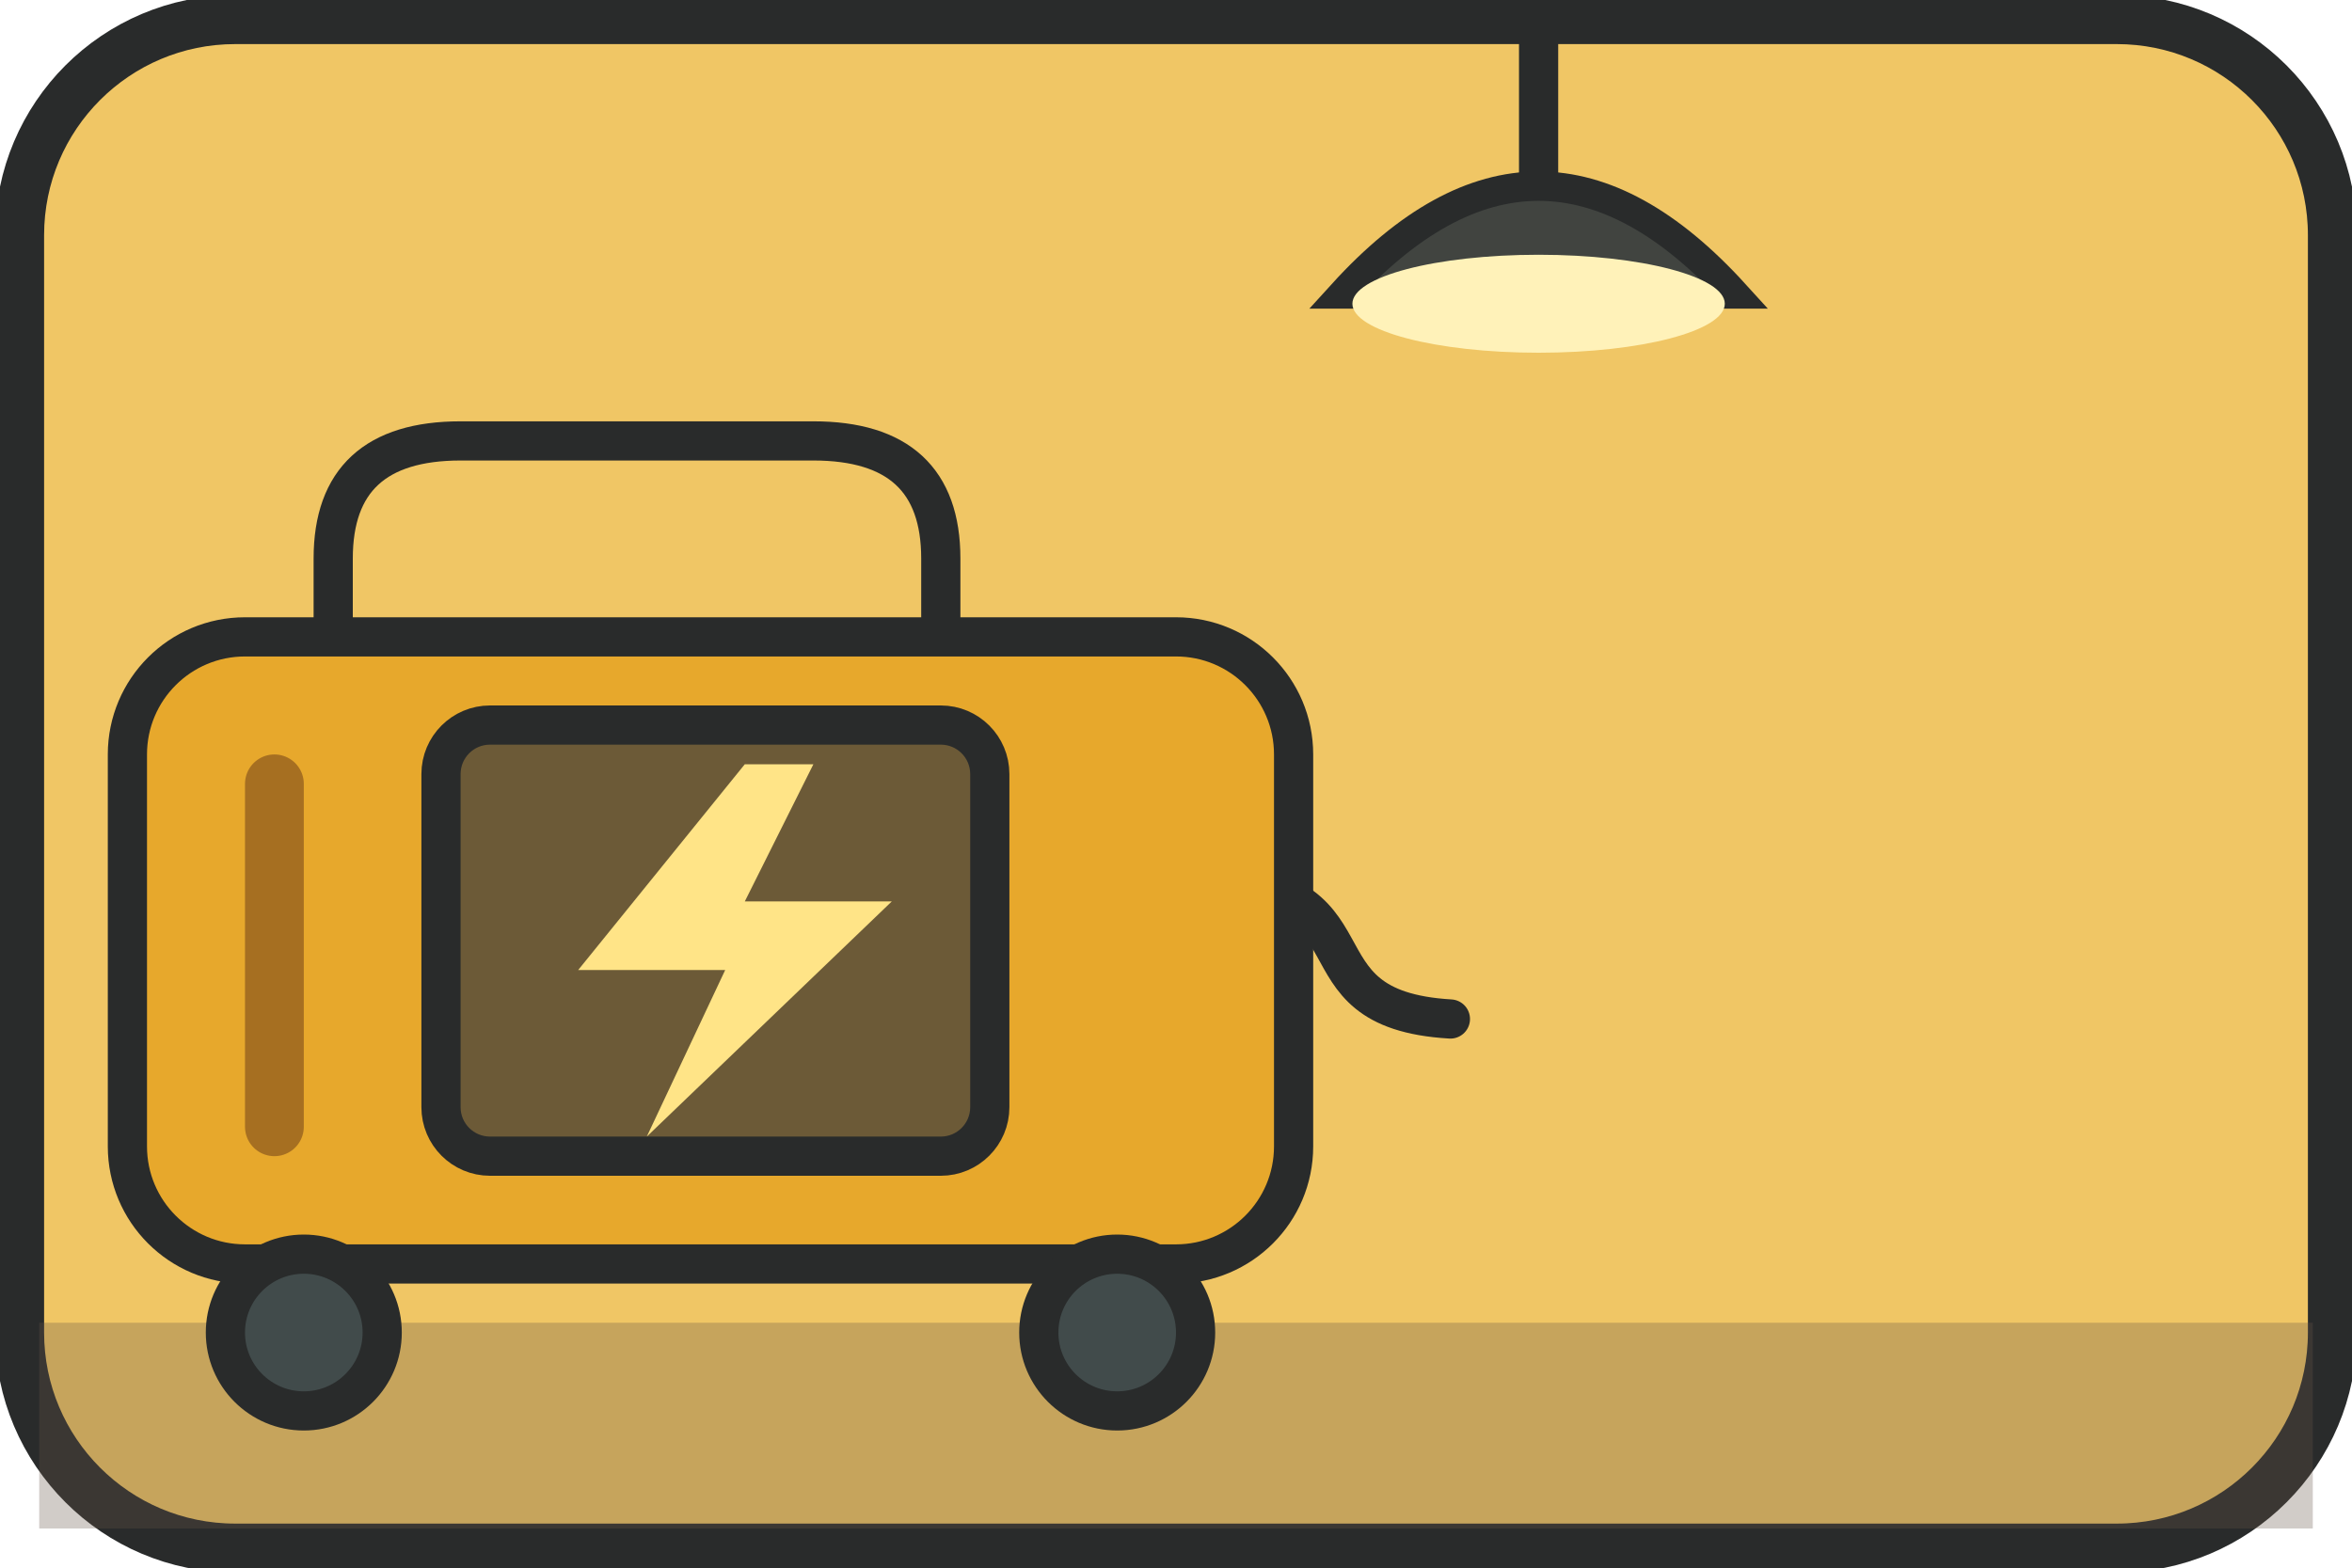
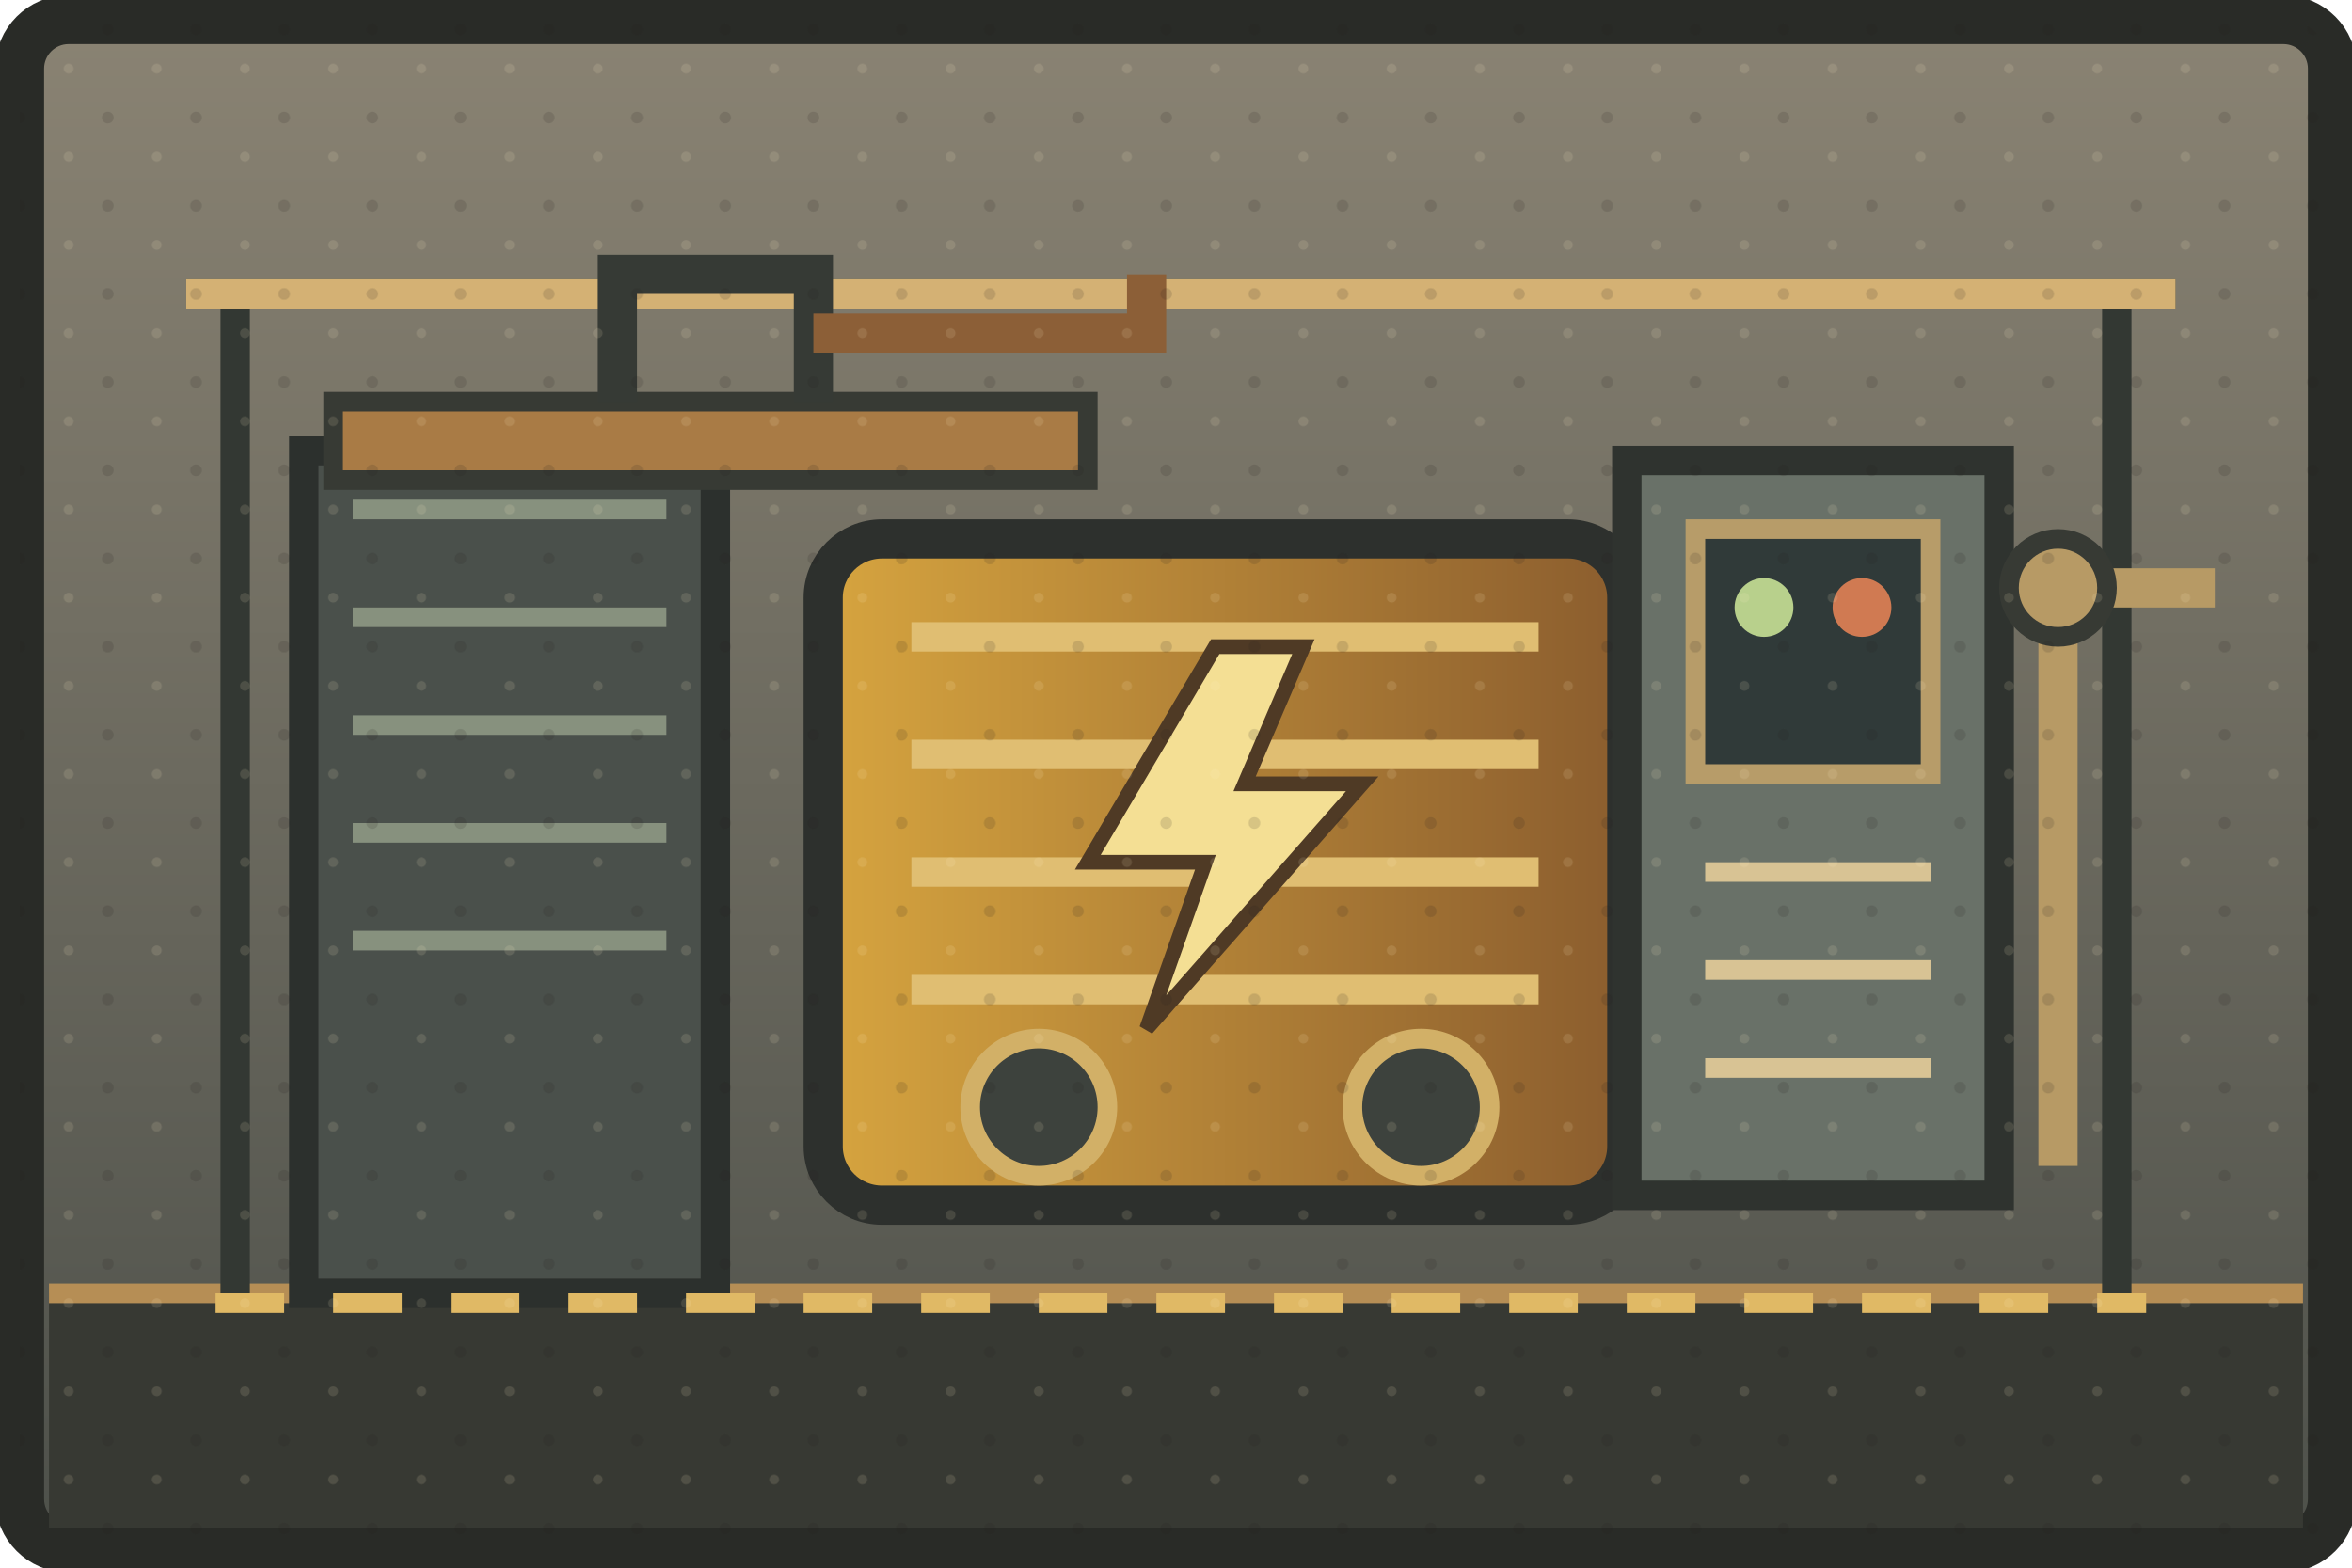
<svg xmlns="http://www.w3.org/2000/svg" viewBox="0 0 240 160">
-   <rect x="2" y="2" width="236" height="156" rx="22" fill="#f0c665" stroke="#292b2b" stroke-width="5" />
-   <path d="M4 135H236V156H4Z" fill="#665347" opacity=".3" />
-   <path d="M157 2V24" stroke="#292b2b" stroke-width="4" />
-   <path d="M137 30Q157 8 177 30Z" fill="#414440" stroke="#292b2b" stroke-width="3" />
-   <ellipse cx="157" cy="31" rx="19" ry="5" fill="#fff2b9" />
-   <g stroke="#292b2b" stroke-width="4" stroke-linejoin="round" stroke-linecap="round">
-     <path d="M34 67V57Q34 45 47 45H83Q96 45 96 57V67" fill="none" />
-     <path d="M16 108H128M122 90C142 90 131 103 148 104" fill="none" />
-     <rect x="13" y="65" width="119" height="64" rx="12" fill="#e7a82c" />
-     <rect x="45" y="74" width="56" height="44" rx="5" fill="#6c5a37" />
-     <path d="M76 78L59 99H74L66 116L91 92H76L83 78Z" fill="#ffe487" stroke="none" />
-     <path d="M28 80V115" stroke="#a66f21" stroke-width="6" />
-     <circle cx="31" cy="136" r="8" fill="#414b4b" />
-     <circle cx="114" cy="136" r="8" fill="#414b4b" />
-   </g>
+   <defs>
+     <linearGradient id="wall" x2="0" y2="1">
+       <stop stop-color="#8a8373" />
+       <stop offset="1" stop-color="#4d504a" />
+     </linearGradient>
+     <linearGradient id="yellow">
+       <stop stop-color="#d6a43f" />
+       <stop offset="1" stop-color="#8b5d2e" />
+     </linearGradient>
+     <pattern id="grain" width="9" height="9" patternUnits="userSpaceOnUse">
+       <circle cx="2" cy="3" r=".6" fill="#211f1b" opacity=".2" />
+       <circle cx="7" cy="7" r=".5" fill="#fff1c9" opacity=".18" />
+     </pattern>
+   </defs>
+   <rect x="2" y="2" width="236" height="156" rx="5" fill="url(#wall)" stroke="#292b27" stroke-width="5" />
+   <path d="M5 132H235V156H5Z" fill="#373933" />
+   <path d="M5 132H235" stroke="#b68e55" stroke-width="2" />
+   <path d="M19 30H222M24 30V132M216 30V132" stroke="#333833" stroke-width="3" />
+   <path d="M19 30H222" stroke="#d4b174" stroke-width="3" />
+   <path d="M31 46H73V132H31Z" fill="#4a504b" stroke="#2c302d" stroke-width="3" />
+   <path d="M36 52H68M36 63H68M36 74H68M36 85H68M36 96H68" stroke="#87917e" stroke-width="2" />
+   <rect x="84" y="55" width="82" height="68" rx="6" fill="url(#yellow)" stroke="#2d302d" stroke-width="4" />
+   <path d="M93 65H157M93 77H157M93 89H157M93 101H157" stroke="#e0be72" stroke-width="3" />
+   <circle cx="106" cy="113" r="7" fill="#3d423d" stroke="#d2b067" stroke-width="2" />
+   <circle cx="145" cy="113" r="7" fill="#3d423d" stroke="#d2b067" stroke-width="2" />
+   <path d="M124 66L111 88H123L117 105L139 80H127L133 66Z" fill="#f4df94" stroke="#4f3a25" stroke-width="1.5" />
+   <path d="M166 47H204V122H166Z" fill="#697168" stroke="#2f332f" stroke-width="3" />
+   <path d="M173 54H197V79H173Z" fill="#303a39" stroke="#b79c69" stroke-width="2" />
+   <circle cx="180" cy="62" r="3" fill="#b8d08c" />
+   <circle cx="190" cy="62" r="3" fill="#d07a52" />
+   <path d="M174 89H197M174 99H197M174 109H197" stroke="#d8c394" stroke-width="2" />
+   <path d="M34 41H111V49H34Z" fill="#a97b45" stroke="#373a34" stroke-width="2" />
+   <path d="M63 41V28H83V41" fill="none" stroke="#363a35" stroke-width="4" />
+   <path d="M83 34H117V28" fill="none" stroke="#8c5f37" stroke-width="4" />
+   <path d="M210 60V119M210 60H226" fill="none" stroke="#b79a65" stroke-width="4" />
+   <circle cx="210" cy="60" r="5" fill="#b79a65" stroke="#373a34" stroke-width="2" />
+   <path d="M22 133H219" stroke="#e0b965" stroke-width="2" stroke-dasharray="7 5" />
+   <rect x="2" y="2" width="236" height="156" rx="5" fill="url(#grain)" opacity=".7" />
</svg>
